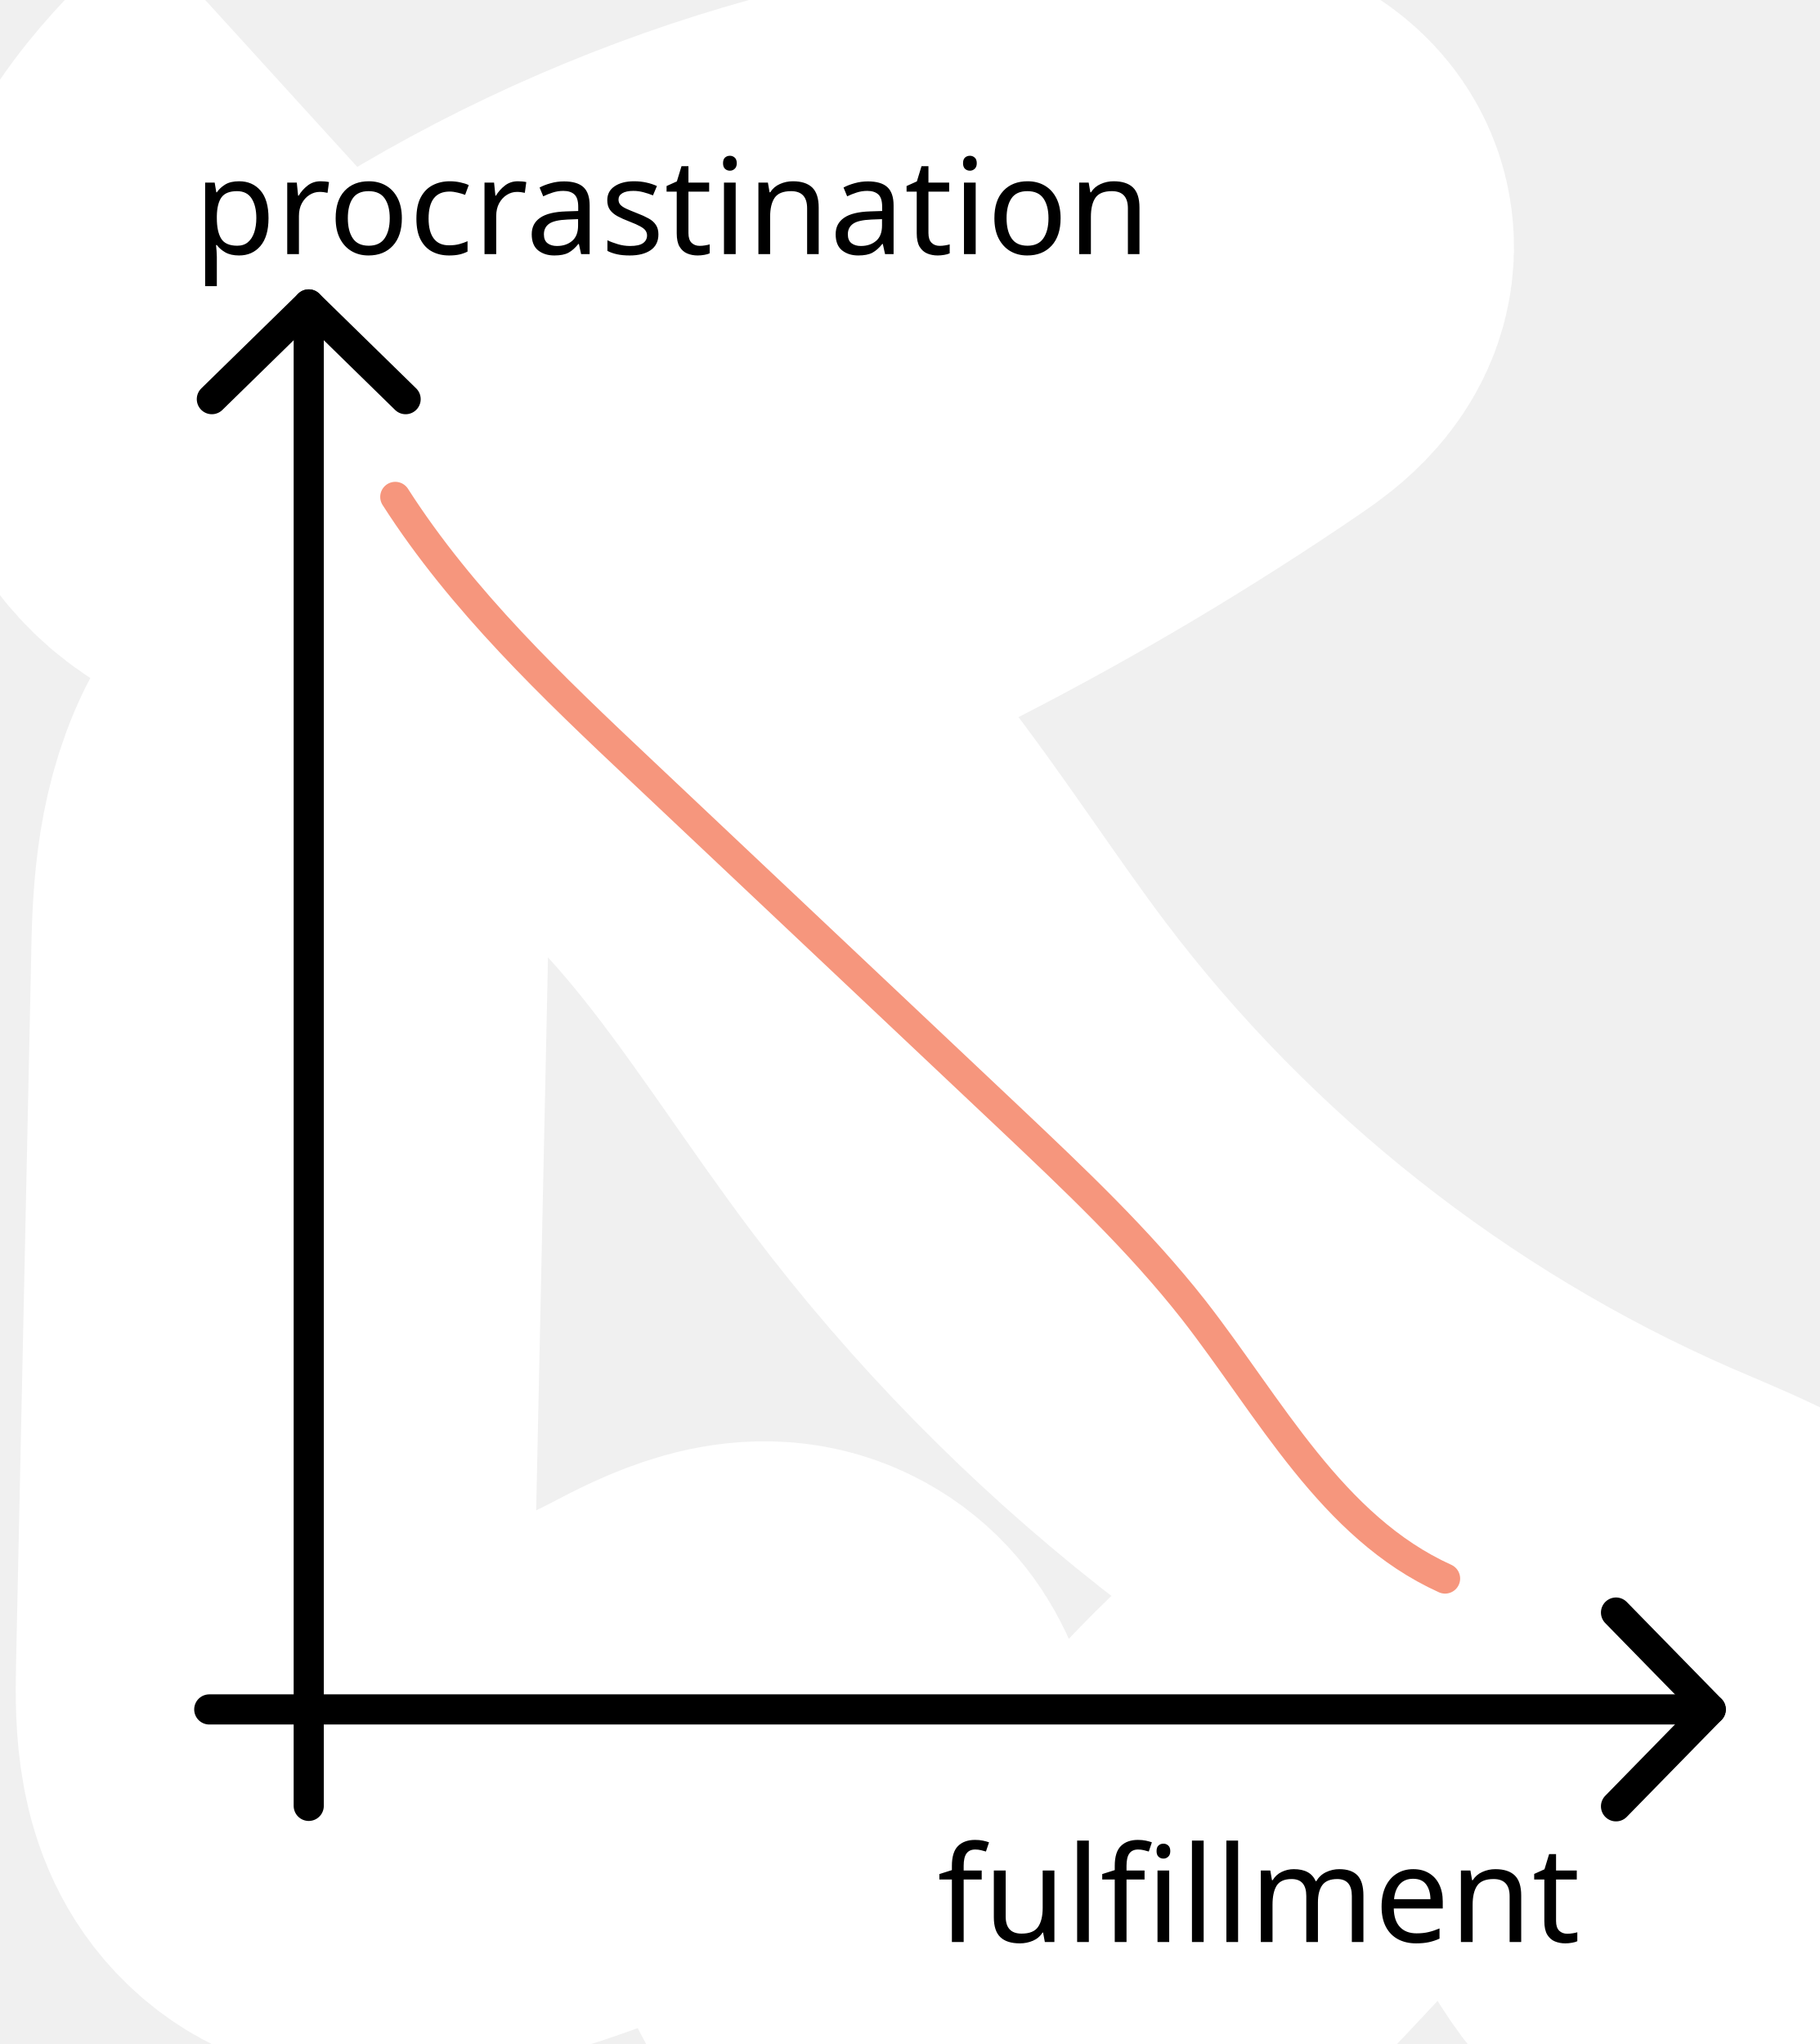
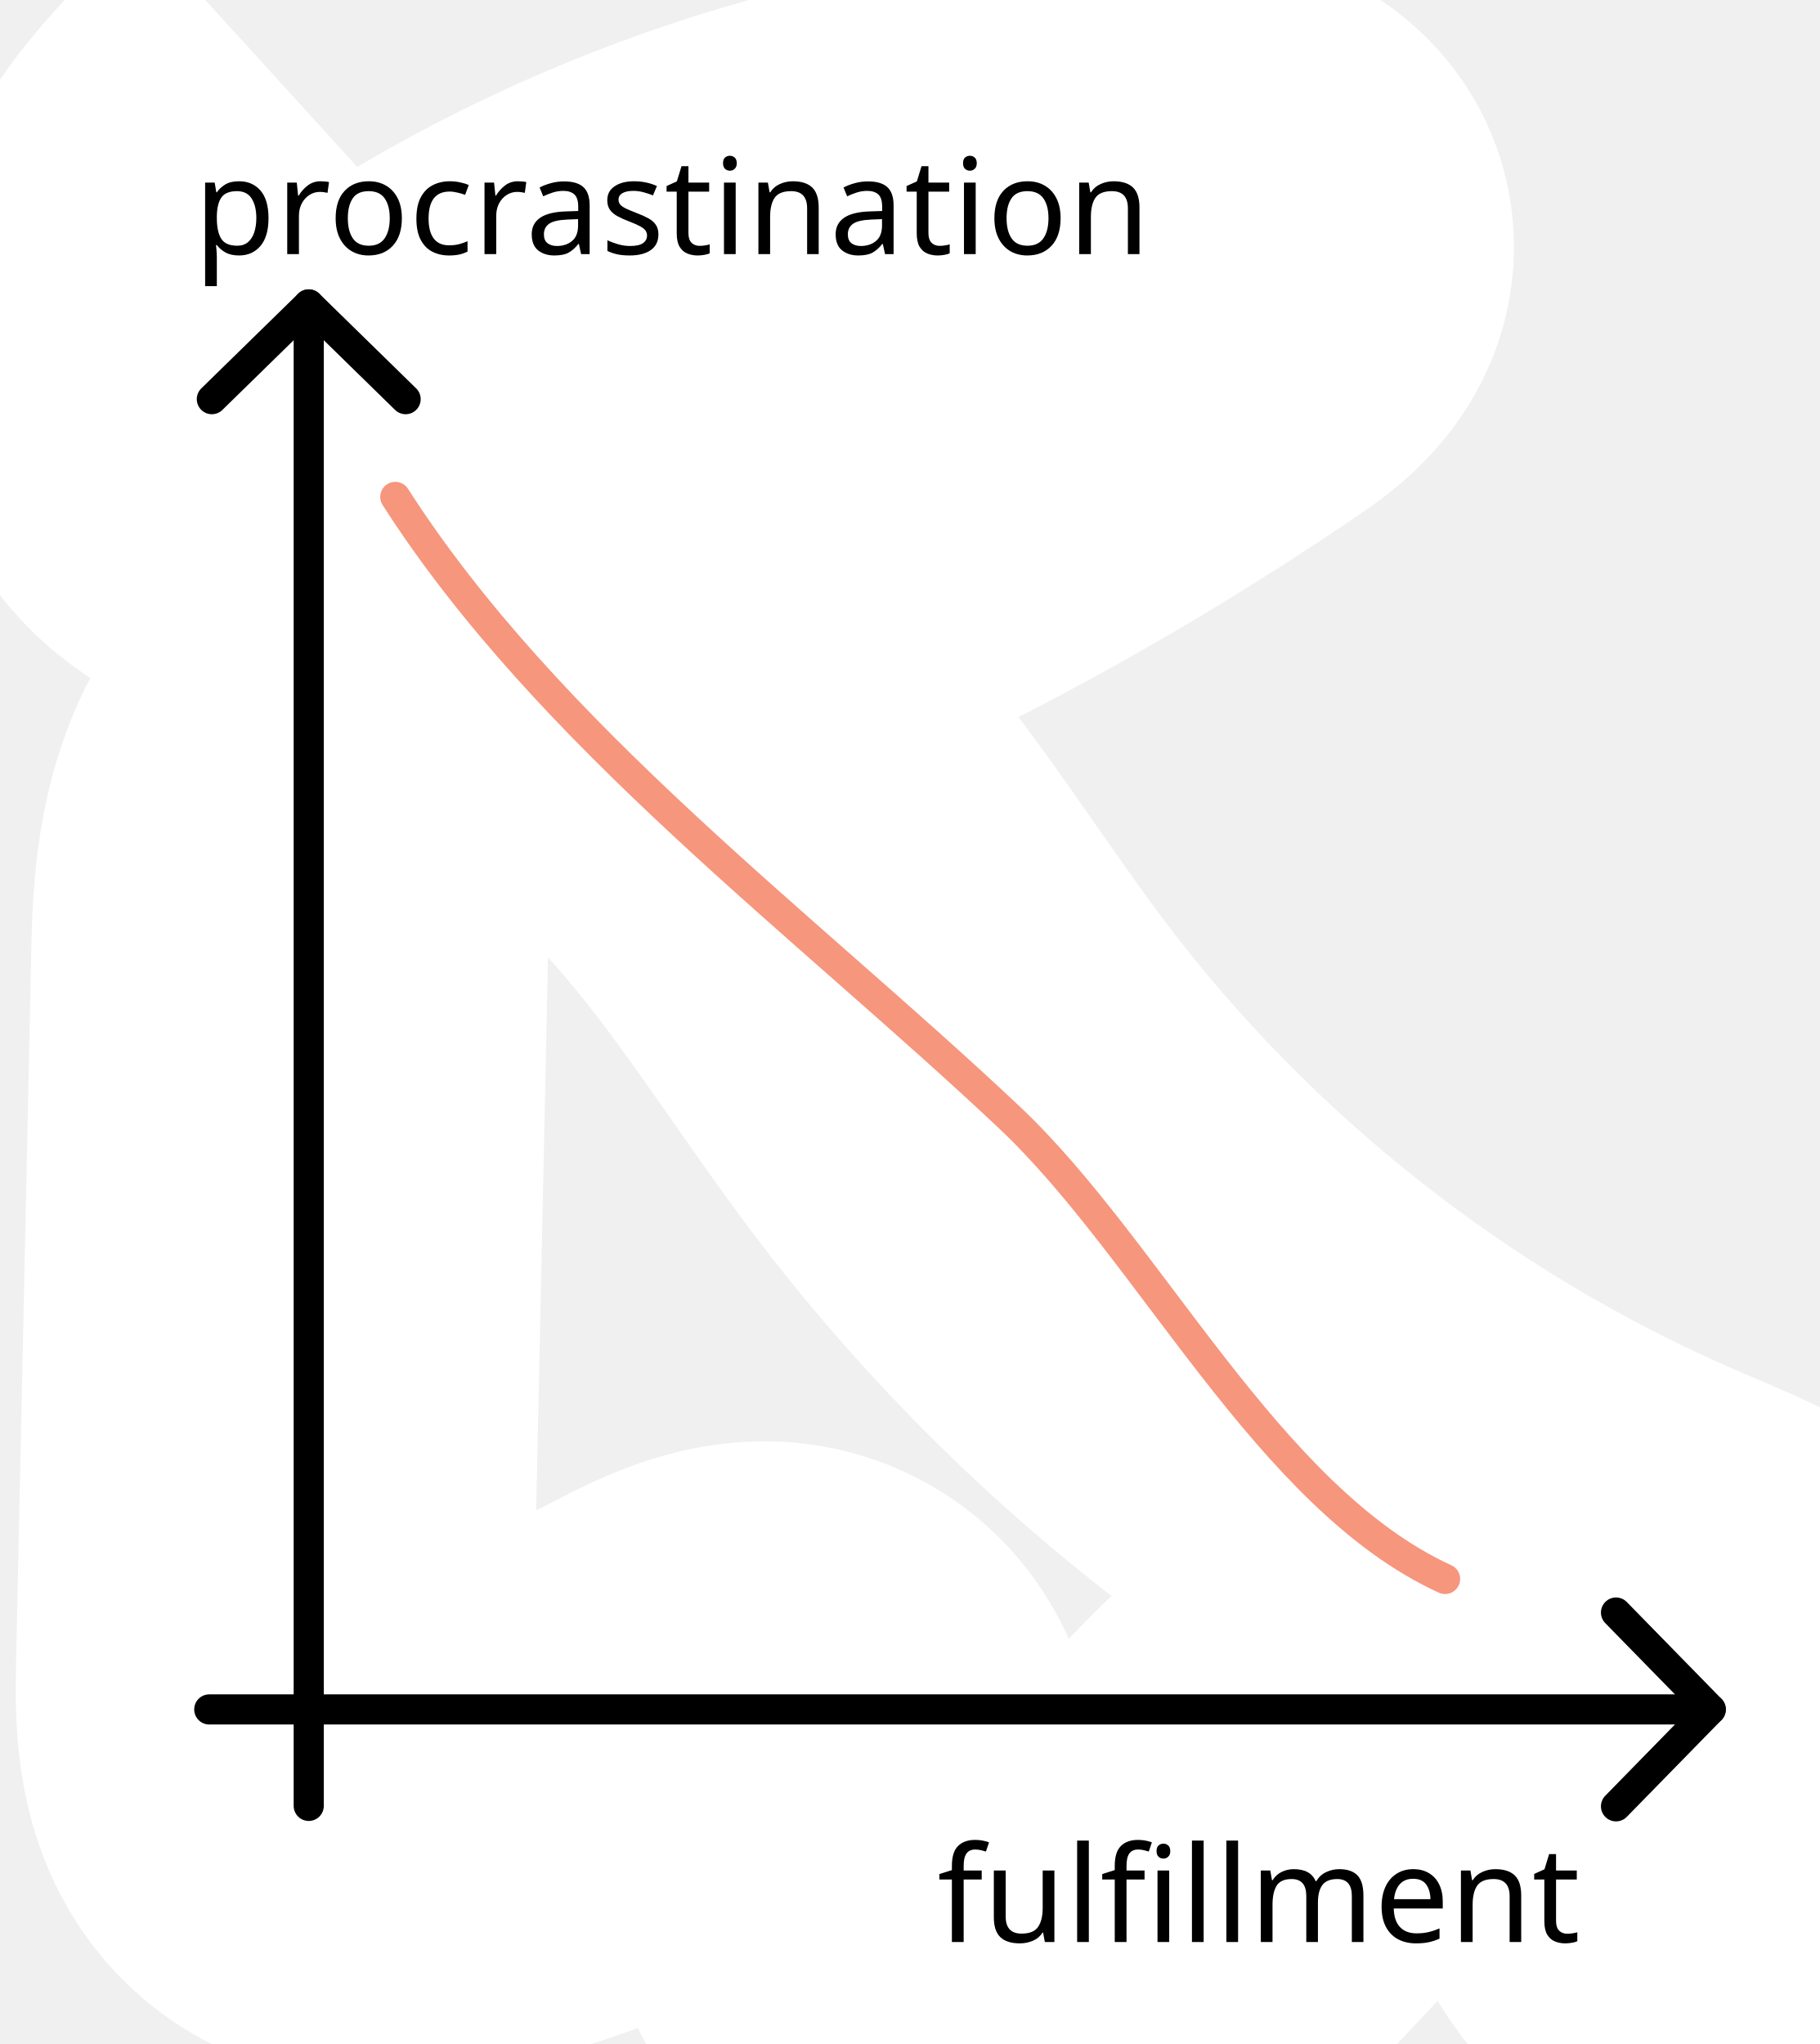
<svg xmlns="http://www.w3.org/2000/svg" version="1.1" id="Layer_1" x="0px" y="0px" viewBox="0 0 422.6 474.7" enable-background="new 0 0 422.6 474.7" xml:space="preserve">
  <path fill="none" stroke="#FFFFFF" stroke-width="120" stroke-linejoin="bevel" stroke-miterlimit="10" d="M72.8,27.6  c-12.3,11.2-25,23-30.4,38.7s-0.5,36.2,14.8,42.7c16,6.7,33.3-4.2,48-13.5C154.7,64.1,213,46.7,271.7,46.1c8.6-0.1,20,2.9,19.9,11.4  c-0.1,5.3-4.8,9.1-9.1,12c-46.2,31.6-96.2,57.4-148.7,76.7c-23.2,8.5-49.3,17.8-60.2,40.1c-5.8,11.8-6.2,25.4-6.4,38.5  c-1.2,54.5-2.3,109.1-3.5,163.6c-0.2,10.4,0,22,7.5,29.2c8.6,8.4,22.5,6.9,34.1,3.9c17.4-4.4,34.3-10.9,50.3-19.2  c9.3-4.9,20.3-10.5,29.7-5.8c15.5,7.6,9,31.5,16.2,47.1c9.1,19.6,38.2,20.4,56.7,9.1s30.8-30.2,47.4-44.1s42.6-21.7,59.2-7.9  c8.4,7,12.3,17.8,17.3,27.5c5,9.7,12.6,19.5,23.4,21c13.2,1.8,25.2-11.1,25.8-24.4c0.6-13.3-7.6-25.7-18.1-33.9  c-10.5-8.2-23.2-13-35.4-18.3c-61-26.7-115-69.3-155.1-122.4c-25.7-34.1-47.1-73.7-83.8-95.7" />
  <g>
    <line fill="none" stroke="#000000" stroke-width="7" stroke-linecap="round" stroke-linejoin="round" stroke-miterlimit="10" x1="397.3" y1="397" x2="48.6" y2="397" />
    <line fill="none" stroke="#000000" stroke-width="7" stroke-linecap="round" stroke-linejoin="round" stroke-miterlimit="10" x1="71.7" y1="70.7" x2="71.7" y2="419.4" />
  </g>
  <g>
    <polyline fill="none" stroke="#000000" stroke-width="7" stroke-linecap="round" stroke-linejoin="round" stroke-miterlimit="10" points="   375.3,374.5 397.3,397 375.3,419.5  " />
    <text transform="matrix(1 0 0 1 217.6909 451.0167)" font-family="'PermanentMarker'" font-size="31">fulfillment</text>
  </g>
  <g>
    <polyline fill="none" stroke="#000000" stroke-width="7" stroke-linecap="round" stroke-linejoin="round" stroke-miterlimit="10" points="   49.2,92.7 71.7,70.7 94.2,92.7  " />
    <text transform="matrix(1 0 0 1 44.9985 59.0186)" font-family="'PermanentMarker'" font-size="31">procrastination</text>
  </g>
-   <path fill="none" stroke="#F6967D" stroke-width="7" stroke-linecap="round" stroke-miterlimit="10" d="M91.8,115.4  c15.5,24.2,36.6,44.2,57.5,63.9c28.3,26.7,56.7,53.5,85,80.2c15,14.2,30.1,28.4,42.9,44.7c17.7,22.7,32.1,50.5,58.4,62.4" />
+   <path fill="none" stroke="#F6967D" stroke-width="7" stroke-linecap="round" stroke-miterlimit="10" d="M91.8,115.4  c35.5,55.4,95.1,99.3,142.6,144.1c32.6,30.7,60.1,88.4,101.2,107.2" />
</svg>
